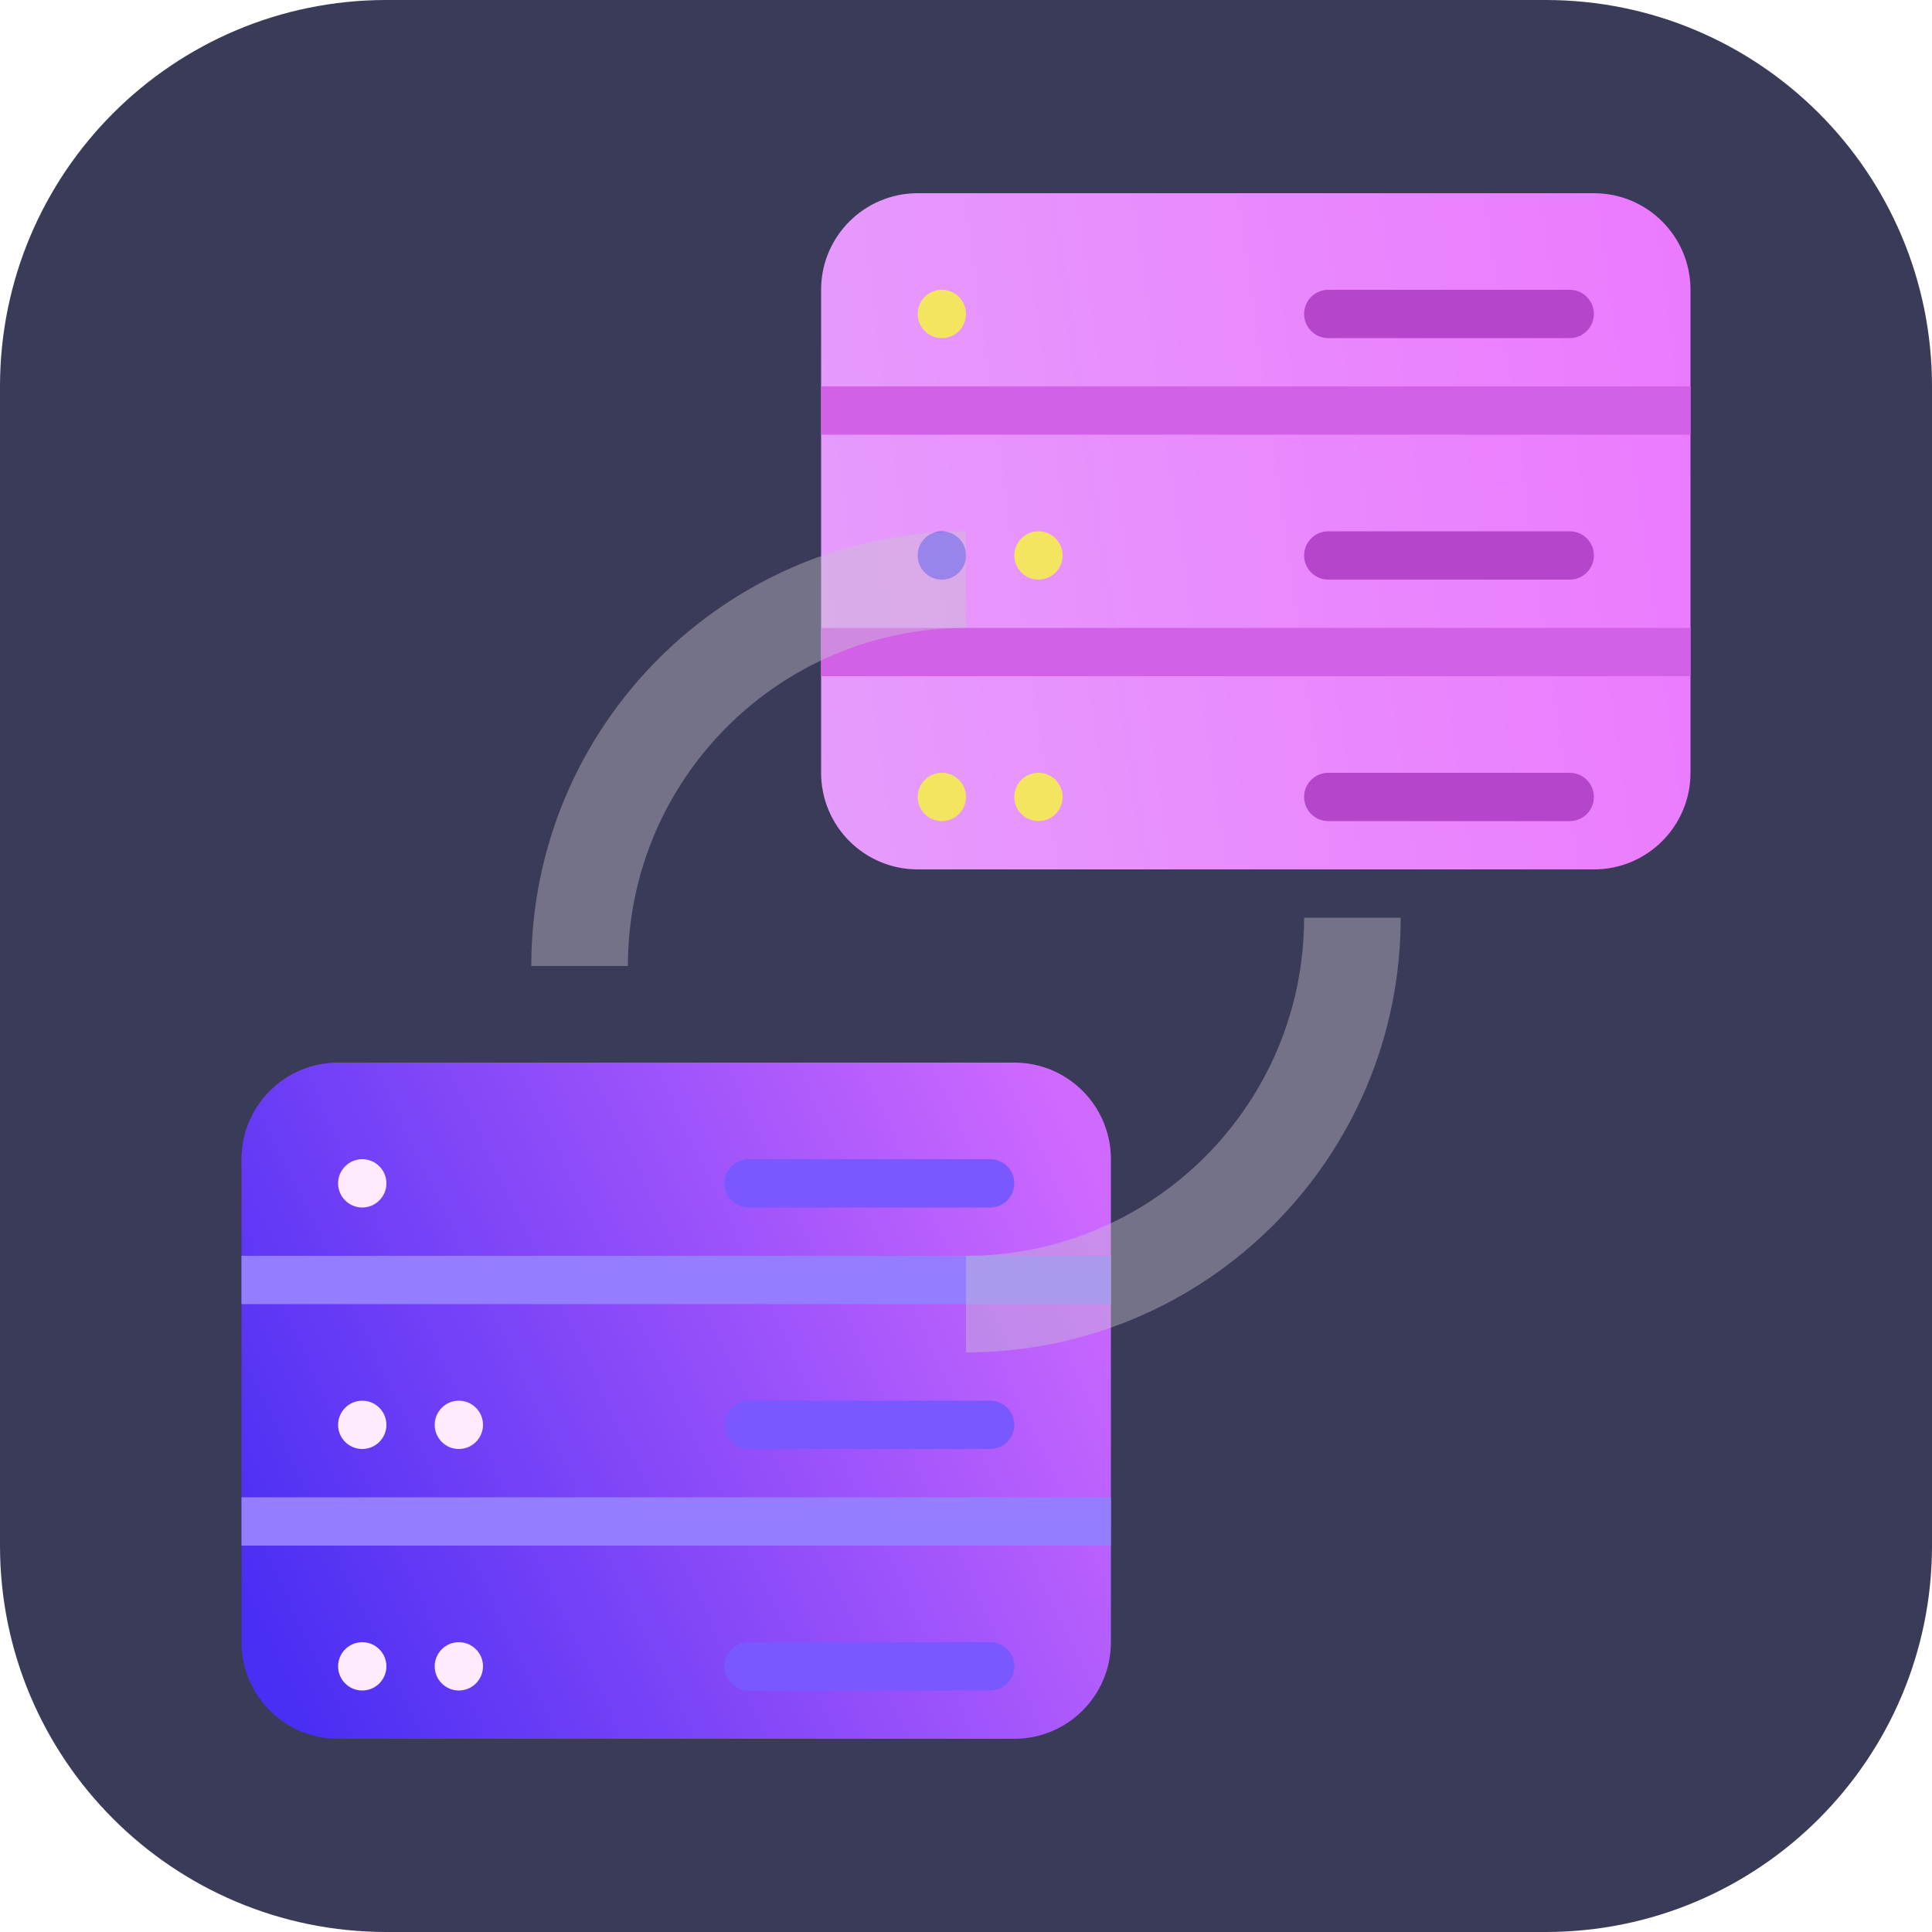
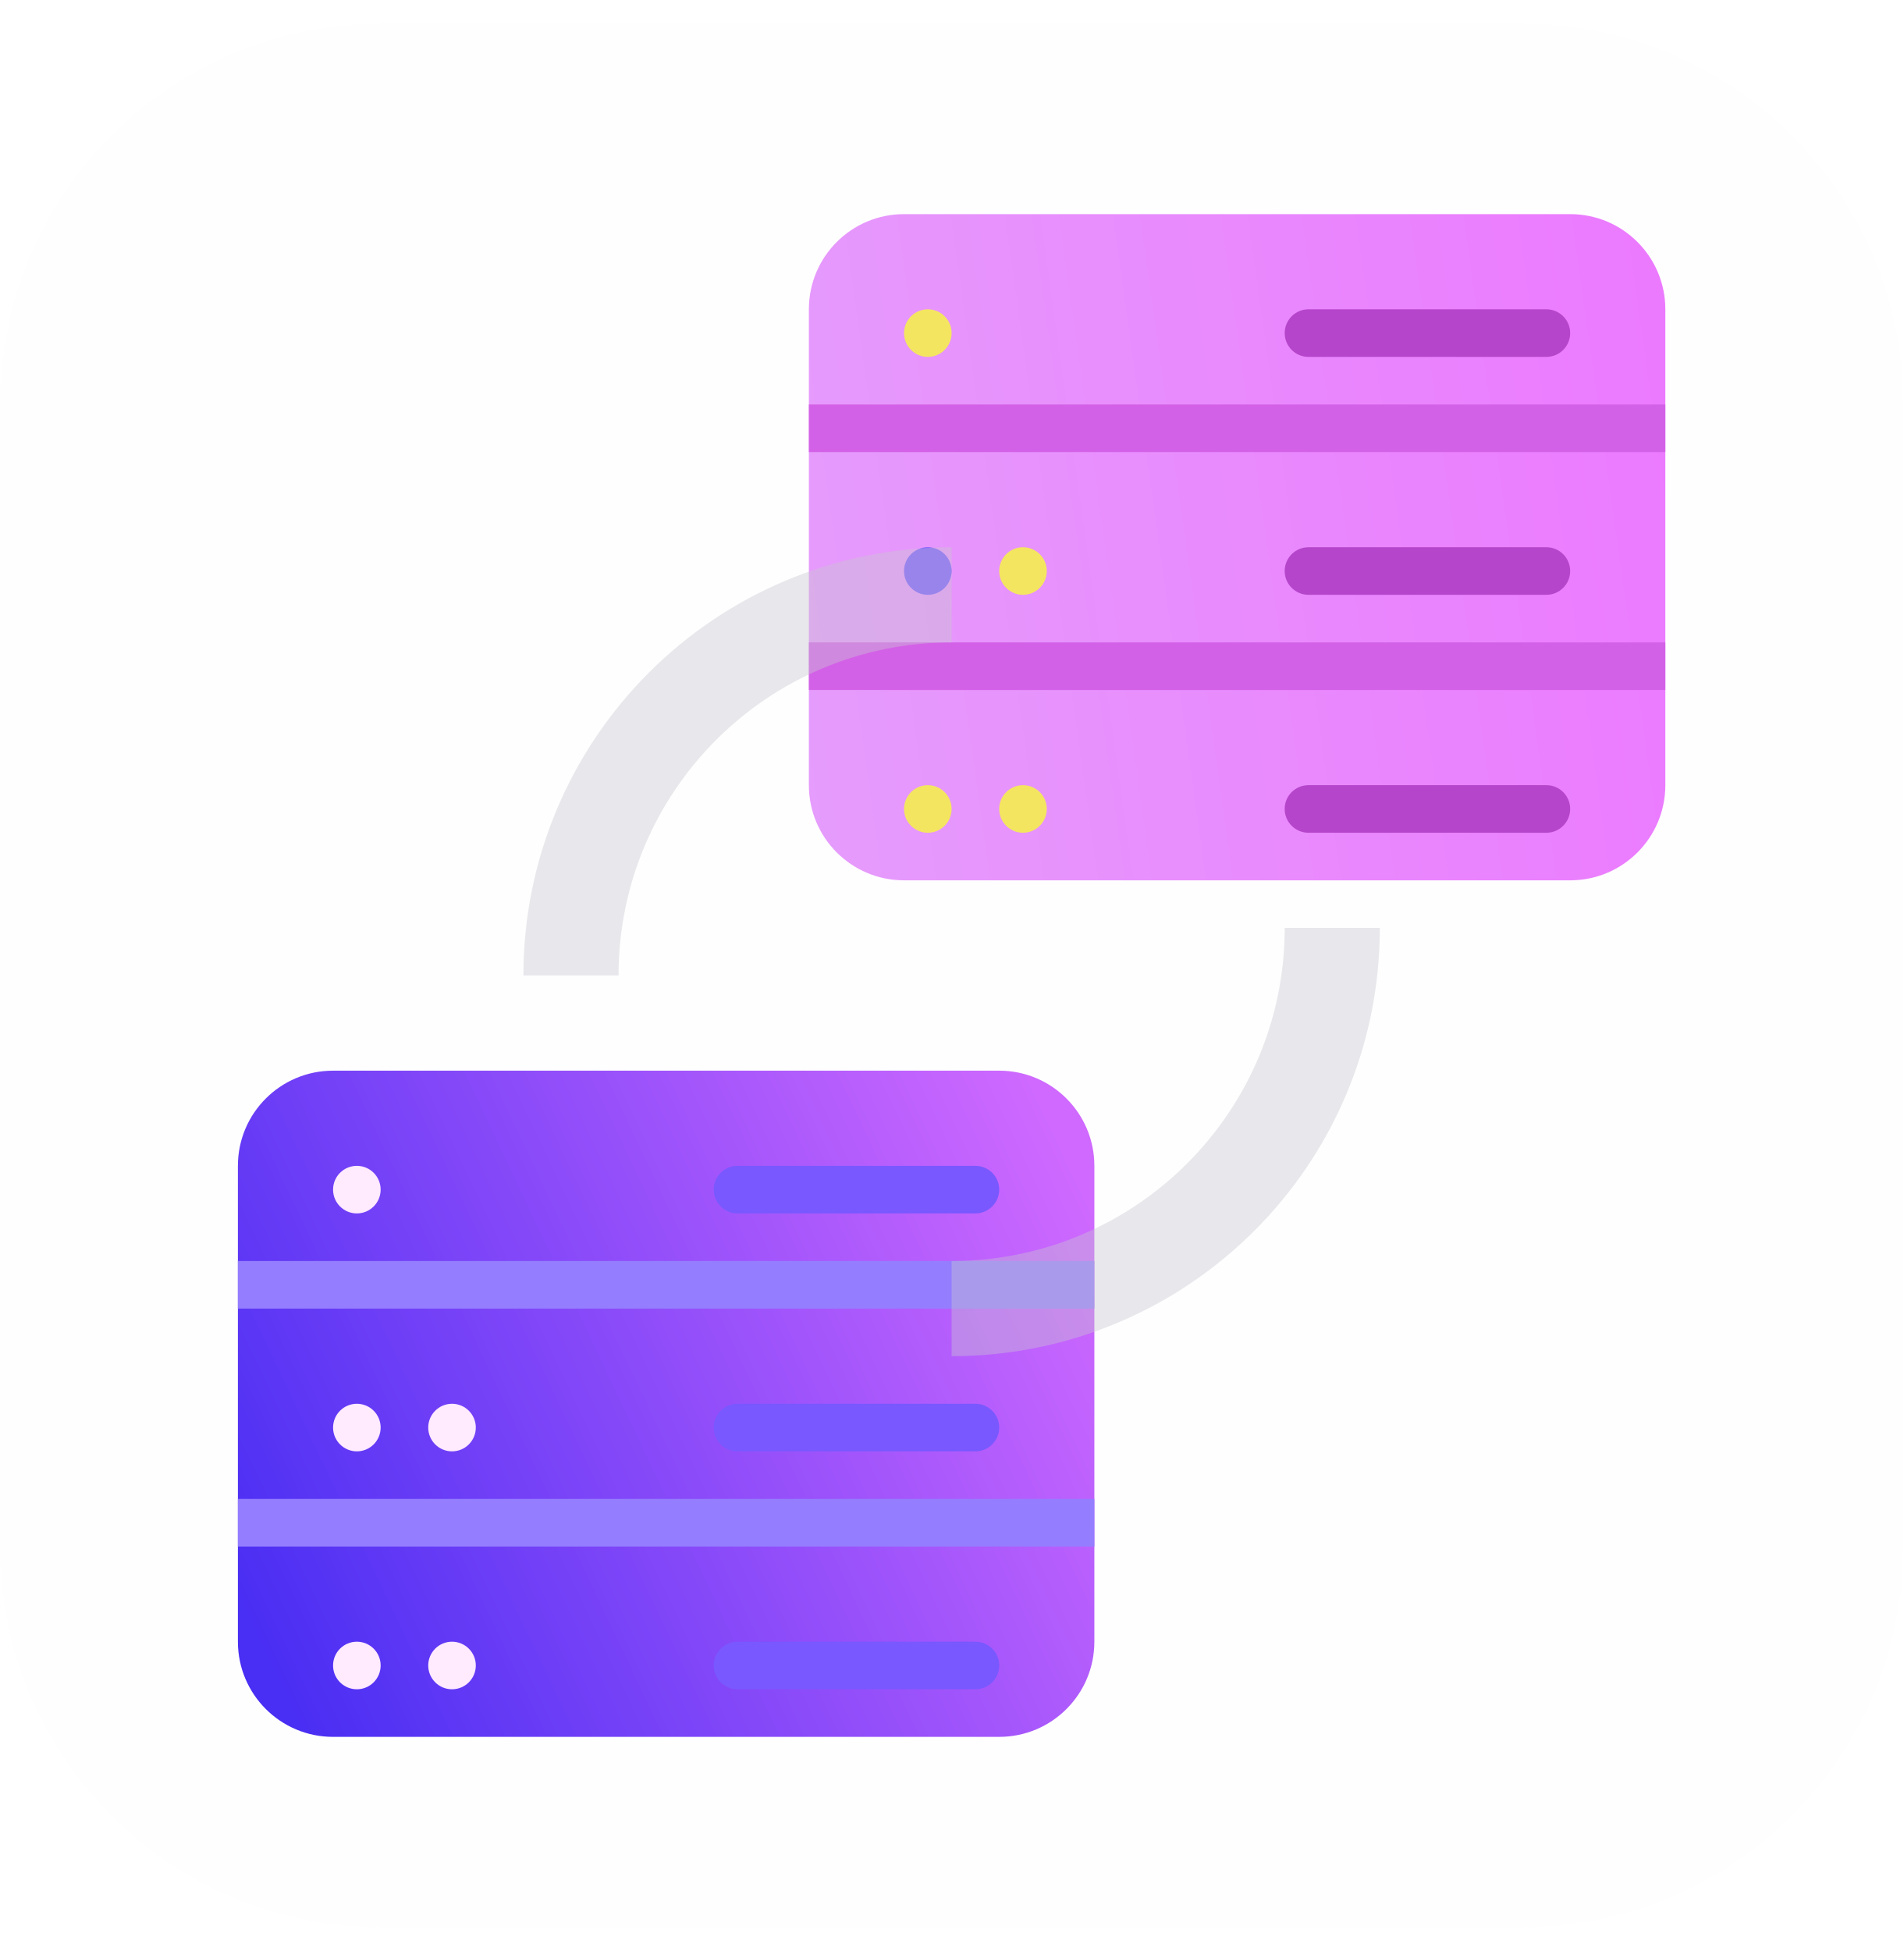
- <svg xmlns="http://www.w3.org/2000/svg" width="40" height="40" viewBox="0 0 40 40" fill="none">
-   <rect width="40" height="40" rx="8" fill="#3A3B59" />
-   <path d="M17 6C17 4.895 17.895 4 19 4H33C34.105 4 35 4.895 35 6V16C35 17.105 34.105 18 33 18H19C17.895 18 17 17.105 17 16V6Z" fill="url(#paint0_linear_1091_20373)" />
-   <rect x="17" y="8" width="18" height="1" fill="#D361E7" />
-   <rect x="27" y="6" width="6" height="1" rx="0.5" fill="#B545CA" />
-   <rect x="19" y="6" width="1" height="1" rx="0.5" fill="#F4E560" />
-   <rect x="27" y="11" width="6" height="1" rx="0.5" fill="#B545CA" />
-   <rect x="19" y="11" width="1" height="1" rx="0.5" fill="#7958FF" />
-   <rect x="21" y="11" width="1" height="1" rx="0.5" fill="#F4E560" />
-   <rect x="27" y="16" width="6" height="1" rx="0.5" fill="#B545CA" />
-   <rect x="19" y="16" width="1" height="1" rx="0.5" fill="#F4E560" />
-   <rect x="21" y="16" width="1" height="1" rx="0.5" fill="#F4E560" />
-   <rect x="17" y="13" width="18" height="1" fill="#D361E7" />
-   <path d="M5 24C5 22.895 5.895 22 7 22H21C22.105 22 23 22.895 23 24V34C23 35.105 22.105 36 21 36H7C5.895 36 5 35.105 5 34V24Z" fill="url(#paint1_linear_1091_20373)" />
-   <rect x="5" y="26" width="18" height="1" fill="#947DFF" />
-   <rect x="15" y="24" width="6" height="1" rx="0.5" fill="#7958FF" />
-   <rect x="7" y="24" width="1" height="1" rx="0.5" fill="#FFEAFE" />
-   <rect x="15" y="29" width="6" height="1" rx="0.5" fill="#7958FF" />
-   <rect x="7" y="29" width="1" height="1" rx="0.5" fill="#FFEAFE" />
-   <rect x="9" y="29" width="1" height="1" rx="0.5" fill="#FFEAFE" />
-   <rect x="15" y="34" width="6" height="1" rx="0.5" fill="#7958FF" />
-   <rect x="7" y="34" width="1" height="1" rx="0.5" fill="#FFEAFE" />
-   <rect x="9" y="34" width="1" height="1" rx="0.5" fill="#FFEAFE" />
-   <rect x="5" y="31" width="18" height="1" fill="#947DFF" />
-   <path opacity="0.4" d="M20 27C24.418 27 28 23.418 28 19M12 20C12 15.582 15.582 12 20 12" stroke="#C9C5D0" stroke-width="2" />
+ <svg xmlns="http://www.w3.org/2000/svg" width="40" height="41" viewBox="0 0 40 41" fill="none">
+   <rect y="0.5" width="40" height="40" rx="8" fill="#F7F8F8" fill-opacity="0.12" />
+   <path d="M17 6.5C17 5.395 17.895 4.5 19 4.5H33C34.105 4.5 35 5.395 35 6.5V16.5C35 17.605 34.105 18.5 33 18.5H19C17.895 18.5 17 17.605 17 16.5V6.5Z" fill="url(#paint0_linear_4270_17368)" />
+   <rect x="17" y="8.5" width="18" height="1" fill="#D361E7" />
+   <path d="M27 7C27 6.724 27.224 6.5 27.5 6.5H32.5C32.776 6.5 33 6.724 33 7C33 7.276 32.776 7.5 32.5 7.5H27.5C27.224 7.5 27 7.276 27 7Z" fill="#B545CA" />
+   <rect x="19" y="6.5" width="1" height="1" rx="0.5" fill="#F4E560" />
+   <path d="M27 12C27 11.724 27.224 11.5 27.5 11.5H32.5C32.776 11.5 33 11.724 33 12C33 12.276 32.776 12.5 32.5 12.5H27.5C27.224 12.5 27 12.276 27 12Z" fill="#B545CA" />
+   <rect x="19" y="11.5" width="1" height="1" rx="0.5" fill="#7958FF" />
+   <rect x="21" y="11.5" width="1" height="1" rx="0.5" fill="#F4E560" />
+   <path d="M27 17C27 16.724 27.224 16.5 27.5 16.5H32.5C32.776 16.5 33 16.724 33 17C33 17.276 32.776 17.5 32.5 17.5H27.5C27.224 17.5 27 17.276 27 17Z" fill="#B545CA" />
+   <rect x="19" y="16.5" width="1" height="1" rx="0.5" fill="#F4E560" />
+   <rect x="21" y="16.5" width="1" height="1" rx="0.5" fill="#F4E560" />
+   <rect x="17" y="13.5" width="18" height="1" fill="#D361E7" />
+   <path d="M5 24.5C5 23.395 5.895 22.5 7 22.5H21C22.105 22.5 23 23.395 23 24.5V34.5C23 35.605 22.105 36.5 21 36.5H7C5.895 36.5 5 35.605 5 34.5V24.5Z" fill="url(#paint1_linear_4270_17368)" />
+   <rect x="5" y="26.5" width="18" height="1" fill="#947DFF" />
+   <path d="M15 25C15 24.724 15.224 24.5 15.5 24.5H20.5C20.776 24.5 21 24.724 21 25C21 25.276 20.776 25.5 20.5 25.5H15.5C15.224 25.5 15 25.276 15 25Z" fill="#7958FF" />
+   <rect x="7" y="24.5" width="1" height="1" rx="0.5" fill="#FFEAFE" />
+   <path d="M15 30C15 29.724 15.224 29.5 15.5 29.5H20.5C20.776 29.5 21 29.724 21 30C21 30.276 20.776 30.5 20.5 30.5H15.5C15.224 30.5 15 30.276 15 30Z" fill="#7958FF" />
+   <rect x="7" y="29.5" width="1" height="1" rx="0.5" fill="#FFEAFE" />
+   <rect x="9" y="29.5" width="1" height="1" rx="0.5" fill="#FFEAFE" />
+   <path d="M15 35C15 34.724 15.224 34.5 15.5 34.5H20.5C20.776 34.5 21 34.724 21 35C21 35.276 20.776 35.5 20.5 35.5H15.5C15.224 35.5 15 35.276 15 35Z" fill="#7958FF" />
+   <rect x="7" y="34.5" width="1" height="1" rx="0.5" fill="#FFEAFE" />
+   <rect x="9" y="34.5" width="1" height="1" rx="0.5" fill="#FFEAFE" />
+   <rect x="5" y="31.5" width="18" height="1" fill="#947DFF" />
+   <path opacity="0.4" d="M20 27.5C24.418 27.5 28 23.918 28 19.5M12 20.5C12 16.082 15.582 12.5 20 12.5" stroke="#C9C5D0" stroke-width="2" />
  <defs>
-     <linearGradient id="paint0_linear_1091_20373" x1="12.5" y1="13.333" x2="36.414" y2="9.979" gradientUnits="userSpaceOnUse">
+     <linearGradient id="paint0_linear_4270_17368" x1="12.5" y1="13.833" x2="36.414" y2="10.479" gradientUnits="userSpaceOnUse">
      <stop stop-color="#E4A3FB" />
      <stop offset="1" stop-color="#EC78FF" />
    </linearGradient>
-     <linearGradient id="paint1_linear_1091_20373" x1="3.521" y1="30.021" x2="21.363" y2="21.551" gradientUnits="userSpaceOnUse">
+     <linearGradient id="paint1_linear_4270_17368" x1="3.521" y1="30.521" x2="21.363" y2="22.051" gradientUnits="userSpaceOnUse">
      <stop stop-color="#492EF3" />
      <stop offset="1" stop-color="#CF69FF" />
    </linearGradient>
  </defs>
</svg>
